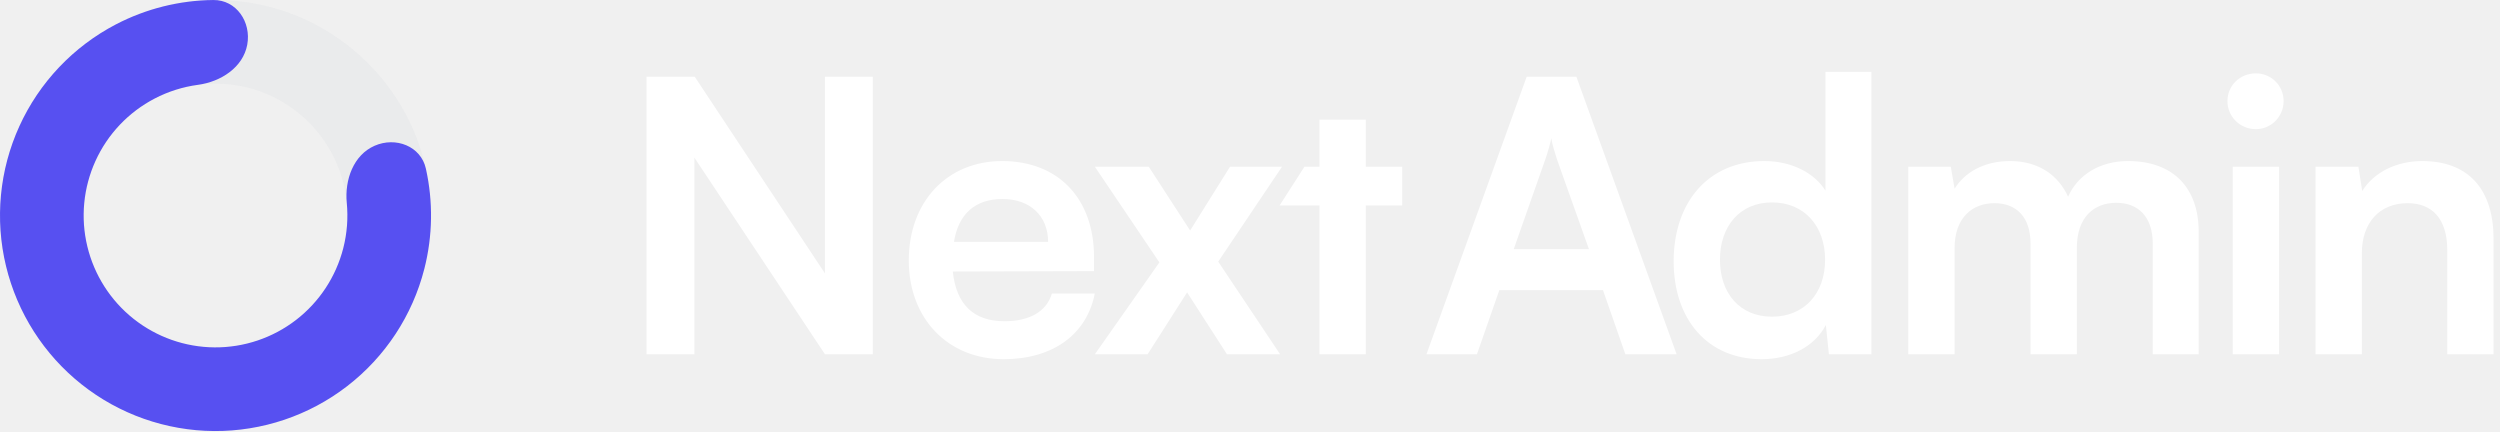
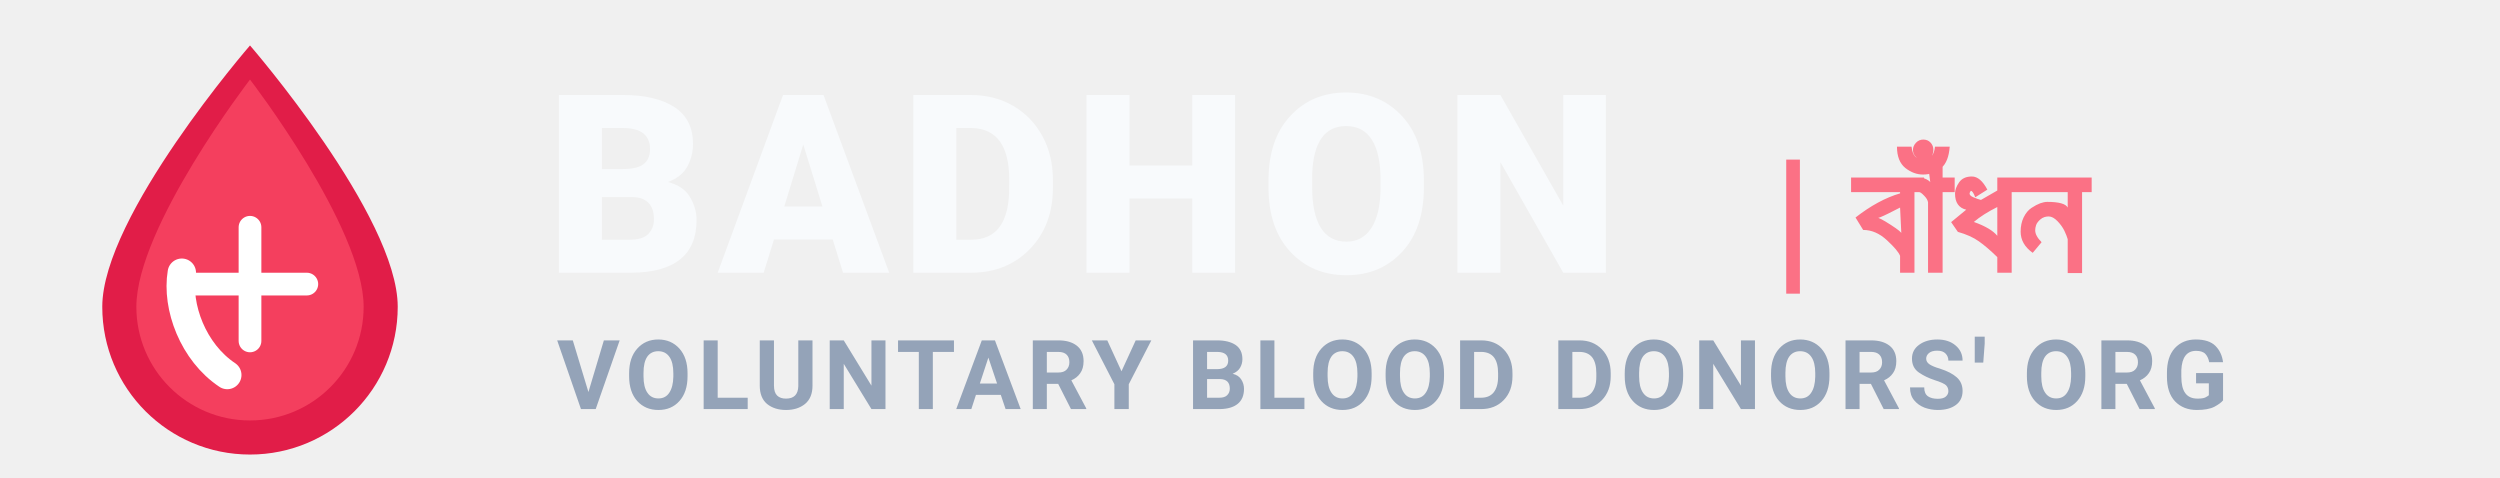
- <svg xmlns="http://www.w3.org/2000/svg" width="174" height="30" viewBox="0 0 174 30" fill="none">
-   <path opacity="0.2" d="M30 15C30 23.284 23.284 30 15 30C6.716 30 0 23.284 0 15C0 6.716 6.716 0 15 0C23.284 0 30 6.716 30 15ZM5.822 15C5.822 20.069 9.931 24.178 15 24.178C20.069 24.178 24.178 20.069 24.178 15C24.178 9.931 20.069 5.822 15 5.822C9.931 5.822 5.822 9.931 5.822 15Z" fill="#D1D5DB" />
-   <path d="M26.071 10.145C27.543 9.499 29.291 10.169 29.641 11.738C30.151 14.027 30.12 16.418 29.532 18.716C28.703 21.961 26.811 24.835 24.158 26.88C21.506 28.924 18.245 30.023 14.896 30C11.547 29.977 8.302 28.833 5.678 26.752C3.054 24.671 1.203 21.771 0.418 18.515C-0.367 15.259 -0.04 11.835 1.348 8.786C2.735 5.738 5.103 3.242 8.073 1.695C10.178 0.6 12.499 0.025 14.844 0.001C16.451 -0.016 17.501 1.534 17.208 3.114V3.114C16.914 4.695 15.372 5.69 13.778 5.904C12.732 6.044 11.711 6.365 10.762 6.859C8.944 7.806 7.495 9.333 6.647 11.198C5.798 13.063 5.597 15.159 6.078 17.151C6.558 19.143 7.691 20.917 9.296 22.191C10.902 23.464 12.887 24.164 14.937 24.178C16.986 24.192 18.981 23.52 20.604 22.269C22.227 21.018 23.384 19.259 23.892 17.274C24.157 16.237 24.237 15.17 24.136 14.119C23.981 12.519 24.599 10.79 26.071 10.145V10.145Z" fill="#5750F1" />
-   <path d="M48.329 24.657H45V5.343H48.355L57.417 19.029V5.343H60.746V24.657H57.417L48.329 10.971V24.657Z" fill="white" />
-   <path d="M69.856 25C65.973 25 63.251 22.173 63.251 18.131C63.251 14.036 65.92 11.209 69.751 11.209C73.661 11.209 76.144 13.824 76.144 17.893V18.87L66.316 18.897C66.554 21.195 67.769 22.358 69.909 22.358C71.679 22.358 72.842 21.671 73.212 20.429H76.197C75.642 23.283 73.264 25 69.856 25ZM69.777 13.851C67.875 13.851 66.712 14.881 66.395 16.836H72.948C72.948 15.04 71.706 13.851 69.777 13.851Z" fill="white" />
-   <path d="M79.874 24.657H76.202L80.693 18.263L76.202 11.605H79.954L82.833 16.044L85.608 11.605H89.227L84.788 18.21L89.095 24.657H85.396L82.622 20.35L79.874 24.657Z" fill="white" />
-   <path d="M95.058 24.657H91.835V14.3H89.06L90.787 11.605H91.835V8.329H95.058V11.605H97.594V14.3H95.058V24.657Z" fill="white" />
-   <path d="M102.795 24.657H99.281L106.256 5.343H109.717L116.692 24.657H113.125L111.566 20.192H104.354L102.795 24.657ZM107.55 11.103L105.357 17.338H110.589L108.369 11.103C108.211 10.601 108.026 10.02 107.973 9.624C107.894 9.993 107.735 10.575 107.55 11.103Z" fill="white" />
-   <path d="M122.615 25C118.837 25 116.486 22.226 116.486 18.184C116.486 14.115 118.864 11.209 122.8 11.209C124.623 11.209 126.235 11.975 127.054 13.27V5H130.251V24.657H127.292L127.08 22.622C126.288 24.128 124.597 25 122.615 25ZM123.329 22.041C125.574 22.041 127.027 20.429 127.027 18.078C127.027 15.727 125.574 14.088 123.329 14.088C121.083 14.088 119.709 15.753 119.709 18.078C119.709 20.403 121.083 22.041 123.329 22.041Z" fill="white" />
-   <path d="M136.04 24.657H132.817V11.605H135.776L136.04 13.137C136.701 12.054 138.022 11.209 139.898 11.209C141.879 11.209 143.253 12.186 143.94 13.692C144.6 12.186 146.133 11.209 148.114 11.209C151.285 11.209 153.028 13.111 153.028 16.123V24.657H149.832V16.968C149.832 15.092 148.828 14.115 147.295 14.115C145.736 14.115 144.548 15.119 144.548 17.259V24.657H141.324V16.942C141.324 15.119 140.347 14.141 138.814 14.141C137.282 14.141 136.04 15.145 136.04 17.259V24.657Z" fill="white" />
-   <path d="M157.012 8.989C155.902 8.989 155.03 8.118 155.03 7.034C155.03 5.951 155.902 5.106 157.012 5.106C158.068 5.106 158.94 5.951 158.94 7.034C158.94 8.118 158.068 8.989 157.012 8.989ZM155.4 24.657V11.605H158.623V24.657H155.4Z" fill="white" />
-   <path d="M164.384 24.657H161.161V11.605H164.146L164.41 13.296C165.23 11.975 166.815 11.209 168.585 11.209C171.861 11.209 173.552 13.243 173.552 16.625V24.657H170.329V17.391C170.329 15.198 169.245 14.141 167.581 14.141C165.599 14.141 164.384 15.515 164.384 17.629V24.657Z" fill="white" />
+ <svg xmlns="http://www.w3.org/2000/svg" width="220" height="42" viewBox="0 0 220 42" fill="none">
+   <g transform="translate(4, 3)">
+     <path d="M18 1C18 1 5 16 5 24C5 31.18 10.82 37 18 37C25.18 37 31 31.18 31 24C31 16 18 1 18 1Z" fill="#E11D48" />
+     <path d="M18 4C18 4 8 17 8 24C8 29.523 12.477 34 18 34C23.523 34 28 29.523 28 24C28 17 18 4 18 4Z" fill="#F43F5E" />
+     <path d="M12 21C11.5 24 13 28 16 30" stroke="white" stroke-width="2.5" stroke-linecap="round" />
+     <path d="M18 17V27M13 22H23" stroke="white" stroke-width="2" stroke-linecap="round" />
+   </g>
+   <text x="48" y="24" font-family="system-ui, -apple-system, 'Segoe UI', Roboto, sans-serif" font-weight="900" font-size="22" fill="#F8FAFC" letter-spacing="1">BADHON</text>
+   <text x="156" y="24" font-family="system-ui, -apple-system, 'Segoe UI', Roboto, sans-serif" font-weight="700" font-size="14" fill="#FB7185">| বাঁধন</text>
+   <text x="49" y="36" font-family="system-ui, -apple-system, 'Segoe UI', Roboto, sans-serif" font-weight="600" font-size="8.5" fill="#94A3B8" letter-spacing="0.5">VOLUNTARY BLOOD DONORS' ORG</text>
</svg>
